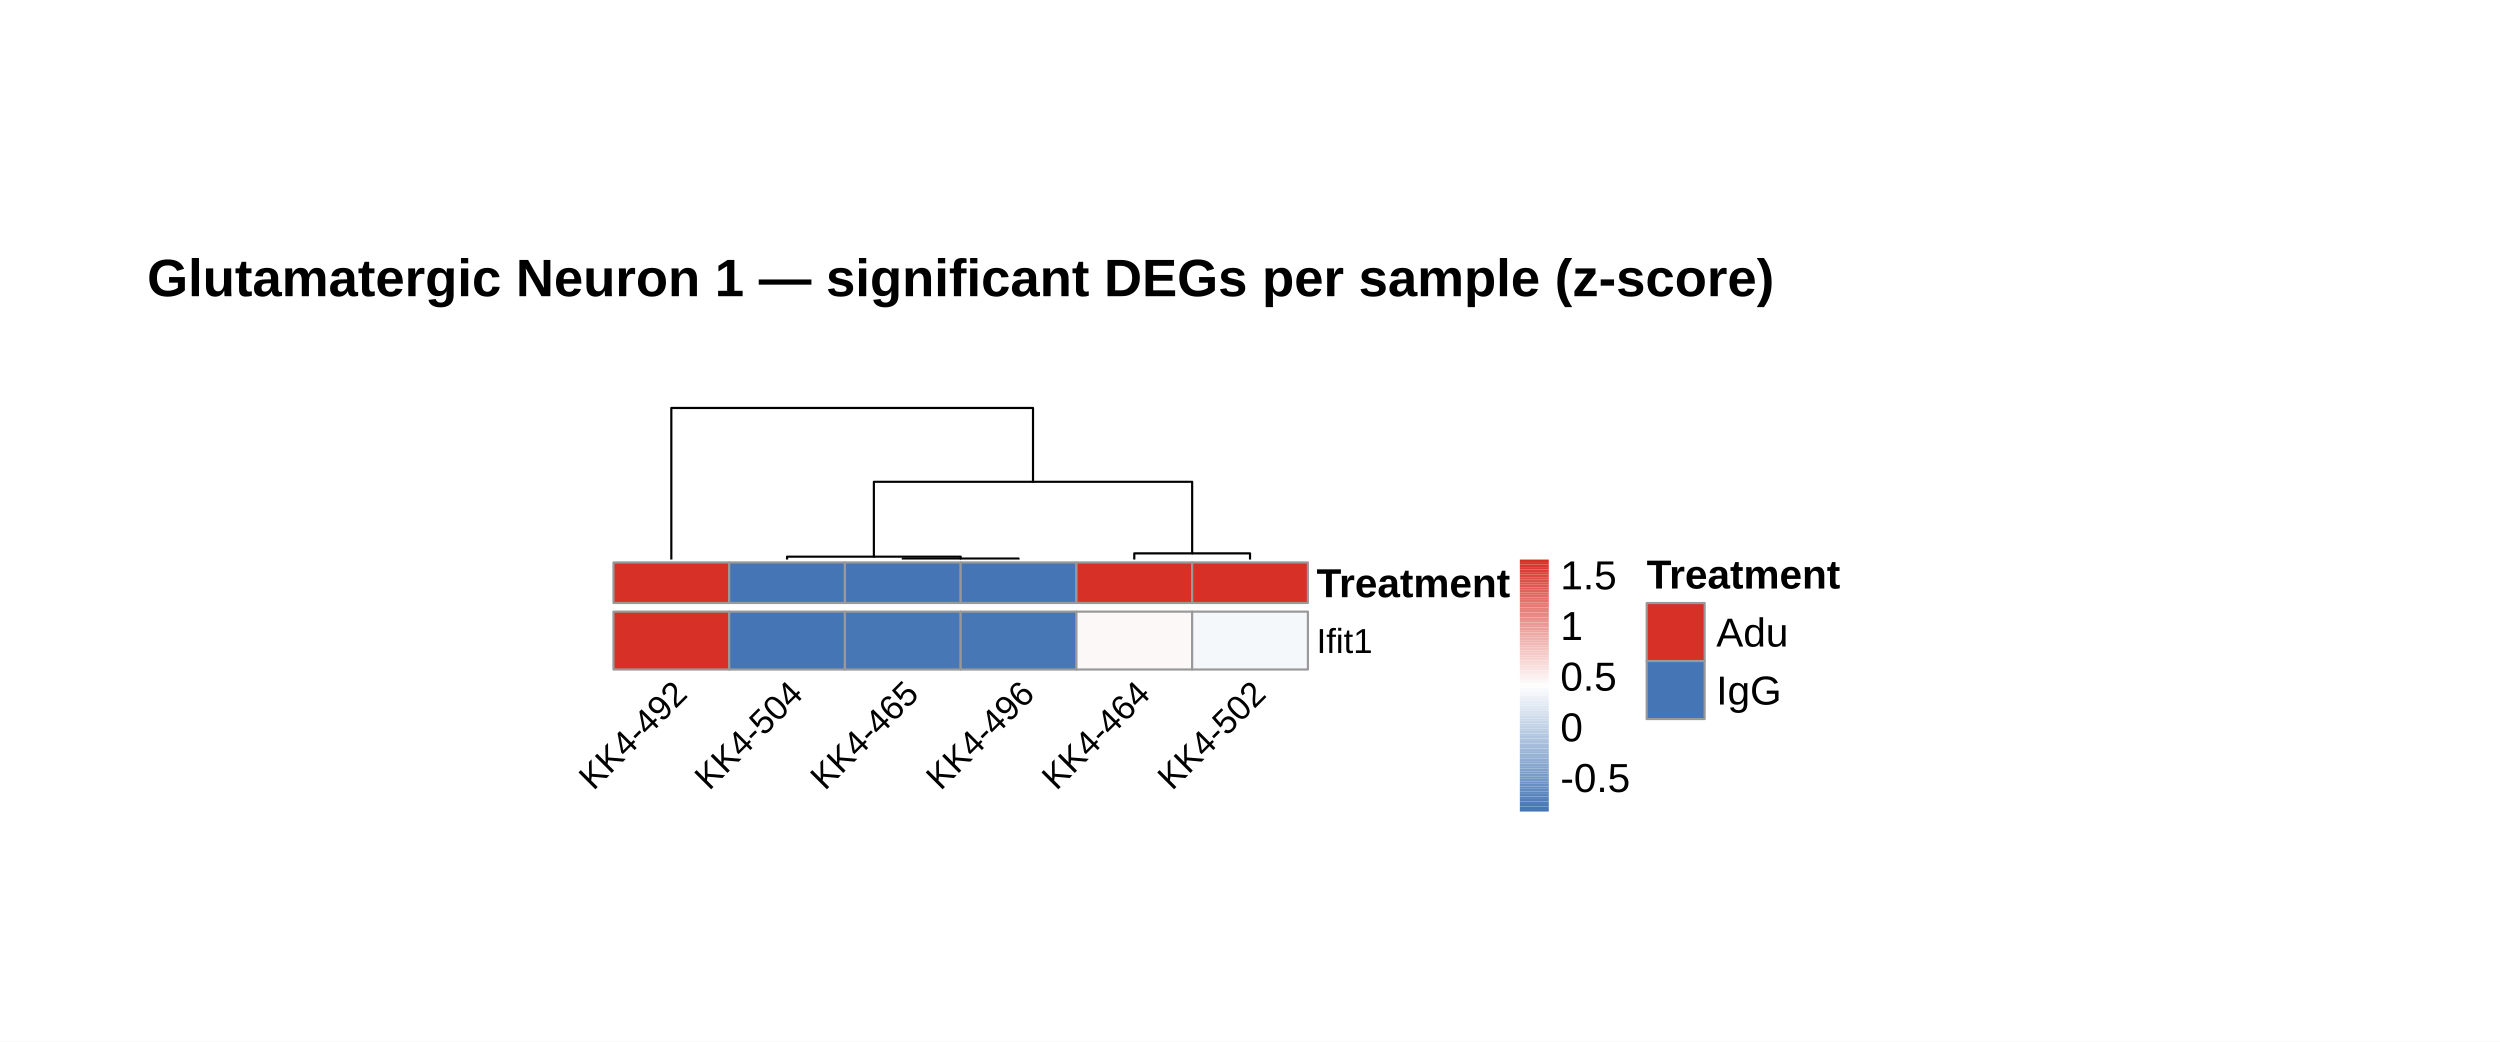
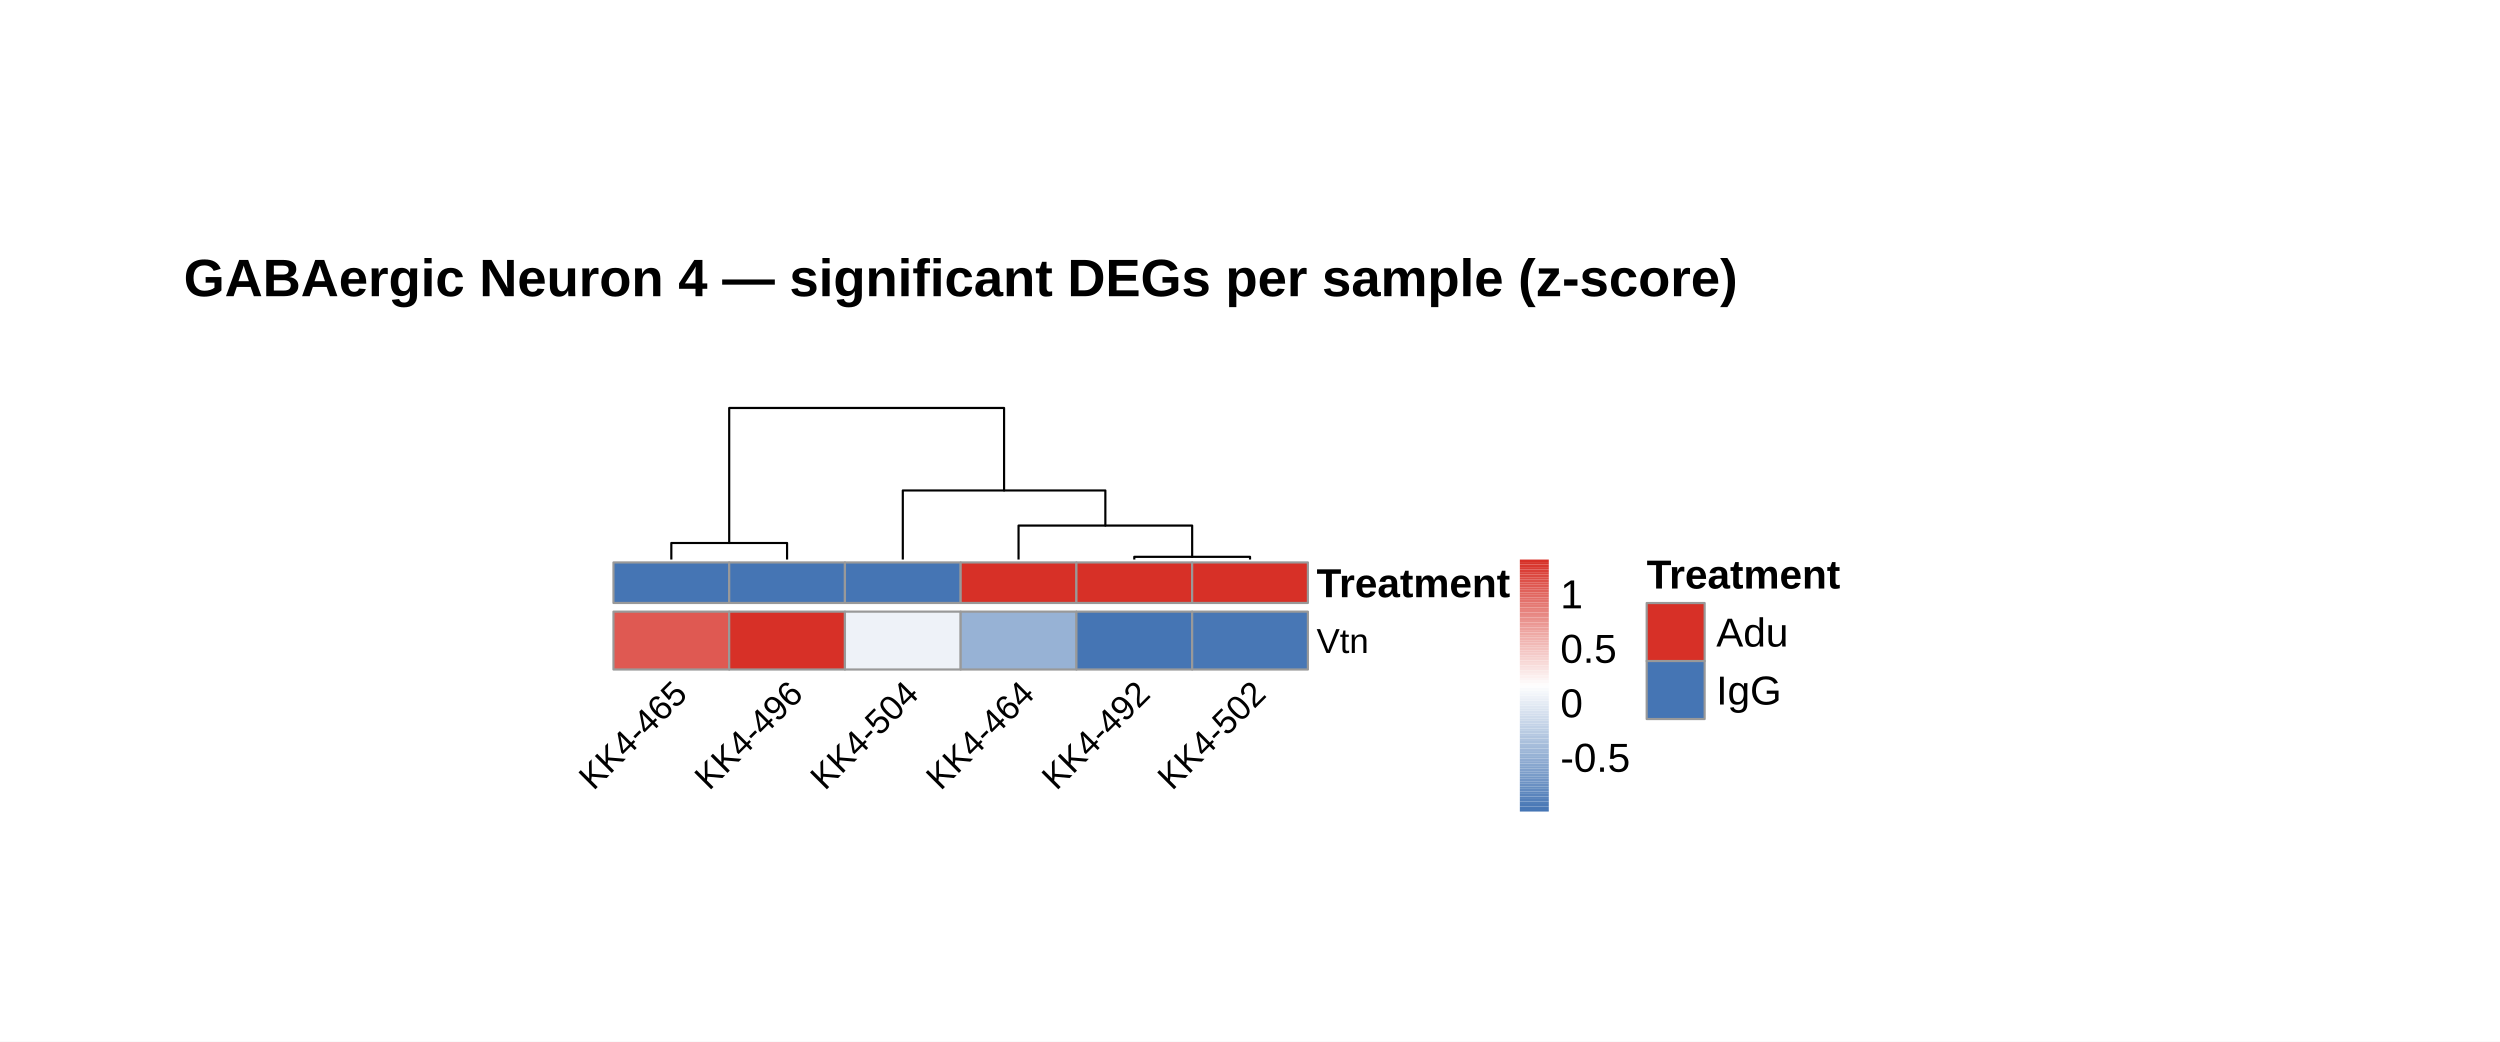
<svg xmlns="http://www.w3.org/2000/svg" width="864.00pt" height="360.00pt" viewBox="0 0 864.00 360.00">
  <g class="svglite">
    <defs>
      <style type="text/css">
    .svglite line, .svglite polyline, .svglite polygon, .svglite path, .svglite rect, .svglite circle {
      fill: none;
      stroke: #000000;
      stroke-linecap: round;
      stroke-linejoin: round;
      stroke-miterlimit: 10.00;
    }
    .svglite text {
      white-space: pre;
    }
    .svglite g.glyphgroup path {
      fill: inherit;
      stroke: none;
    }
  </style>
    </defs>
    <rect width="100%" height="100%" style="stroke: none; fill: #FFFFFF;" />
    <defs>
      <clipPath id="cpMC4wMHw4NjQuMDB8MC4wMHwzNjAuMDA=">
        <rect x="0.00" y="0.00" width="864.00" height="360.00" />
      </clipPath>
    </defs>
    <g clip-path="url(#cpMC4wMHw4NjQuMDB8MC4wMHwzNjAuMDA=)">
-       <text x="332.01" y="102.36" text-anchor="middle" style="font-size: 18.20px; font-weight: bold; font-family: &quot;Arial&quot;;" textLength="561.78px" lengthAdjust="spacingAndGlyphs">Glutamatergic Neuron 1 — significant DEGs per sample (z-score)</text>
+       <text x="332.01" y="102.36" text-anchor="middle" style="font-size: 18.20px; font-weight: bold; font-family: &quot;Arial&quot;;" textLength="536.53px" lengthAdjust="spacingAndGlyphs">GABAergic Neuron 4 — significant DEGs per sample (z-score)</text>
      <text x="332.01" y="128.57" text-anchor="middle" style="font-size: 18.20px; font-weight: bold; font-family: &quot;Arial&quot;;" textLength="0.00px" lengthAdjust="spacingAndGlyphs" />
    </g>
    <defs>
      <clipPath id="cpMjEyLjAxfDQ1Mi4wMXwxMzguMzh8MTkzLjM4">
        <rect x="212.01" y="138.38" width="240.00" height="55.00" />
      </clipPath>
    </defs>
    <g clip-path="url(#cpMjEyLjAxfDQ1Mi4wMXwxMzguMzh8MTkzLjM4)">
-       <polyline points="312.01,193.38 312.01,193.03 352.01,193.03 352.01,193.38 " style="stroke-width: 0.75;" />
-       <polyline points="272.01,193.38 272.01,192.38 332.01,192.38 332.01,193.03 " style="stroke-width: 0.75;" />
-       <polyline points="392.01,193.38 392.01,191.24 432.01,191.24 432.01,193.38 " style="stroke-width: 0.75;" />
-       <polyline points="302.01,192.38 302.01,166.51 412.01,166.51 412.01,191.24 " style="stroke-width: 0.75;" />
-       <polyline points="232.01,193.38 232.01,141.00 357.01,141.00 357.01,166.51 " style="stroke-width: 0.75;" />
+       <polyline points="392.01,193.38 392.01,192.44 432.01,192.44 432.01,193.38 " style="stroke-width: 0.75;" />
+       <polyline points="232.01,193.38 232.01,187.66 272.01,187.66 272.01,193.38 " style="stroke-width: 0.75;" />
+       <polyline points="352.01,193.38 352.01,181.64 412.01,181.64 412.01,192.44 " style="stroke-width: 0.75;" />
+       <polyline points="312.01,193.38 312.01,169.50 382.01,169.50 382.01,181.64 " style="stroke-width: 0.75;" />
+       <polyline points="252.01,187.66 252.01,141.00 347.01,141.00 347.01,169.50 " style="stroke-width: 0.75;" />
    </g>
    <g clip-path="url(#cpMC4wMHw4NjQuMDB8MC4wMHwzNjAuMDA=)">
-       <rect x="212.01" y="211.38" width="40.00" height="20.00" style="stroke-width: 0.75; stroke: #999999; fill: #D73027;" />
-       <rect x="252.01" y="211.38" width="40.00" height="20.00" style="stroke-width: 0.75; stroke: #999999; fill: #4575B4;" />
-       <rect x="292.01" y="211.38" width="40.00" height="20.00" style="stroke-width: 0.75; stroke: #999999; fill: #4877B5;" />
-       <rect x="332.01" y="211.38" width="40.00" height="20.00" style="stroke-width: 0.75; stroke: #999999; fill: #4877B5;" />
-       <rect x="372.01" y="211.38" width="40.00" height="20.00" style="stroke-width: 0.75; stroke: #999999; fill: #FDF8F8;" />
-       <rect x="412.01" y="211.38" width="40.00" height="20.00" style="stroke-width: 0.75; stroke: #999999; fill: #F5F8FB;" />
-       <text transform="translate(238.09,240.46) rotate(-45)" text-anchor="end" style="font-size: 12.00px; font-family: &quot;Arial&quot;;" textLength="46.69px" lengthAdjust="spacingAndGlyphs">KK4-492</text>
-       <text transform="translate(278.09,240.46) rotate(-45)" text-anchor="end" style="font-size: 12.00px; font-family: &quot;Arial&quot;;" textLength="46.69px" lengthAdjust="spacingAndGlyphs">KK4-504</text>
-       <text transform="translate(318.09,240.46) rotate(-45)" text-anchor="end" style="font-size: 12.00px; font-family: &quot;Arial&quot;;" textLength="46.69px" lengthAdjust="spacingAndGlyphs">KK4-465</text>
-       <text transform="translate(358.09,240.46) rotate(-45)" text-anchor="end" style="font-size: 12.00px; font-family: &quot;Arial&quot;;" textLength="46.69px" lengthAdjust="spacingAndGlyphs">KK4-496</text>
-       <text transform="translate(398.09,240.46) rotate(-45)" text-anchor="end" style="font-size: 12.00px; font-family: &quot;Arial&quot;;" textLength="46.69px" lengthAdjust="spacingAndGlyphs">KK4-464</text>
+       <rect x="212.01" y="211.38" width="40.00" height="20.00" style="stroke-width: 0.75; stroke: #999999; fill: #DF5952;" />
+       <rect x="252.01" y="211.38" width="40.00" height="20.00" style="stroke-width: 0.75; stroke: #999999; fill: #D73027;" />
+       <rect x="292.01" y="211.38" width="40.00" height="20.00" style="stroke-width: 0.75; stroke: #999999; fill: #EEF2F8;" />
+       <rect x="332.01" y="211.38" width="40.00" height="20.00" style="stroke-width: 0.75; stroke: #999999; fill: #97B2D5;" />
+       <rect x="372.01" y="211.38" width="40.00" height="20.00" style="stroke-width: 0.75; stroke: #999999; fill: #4575B4;" />
+       <rect x="412.01" y="211.38" width="40.00" height="20.00" style="stroke-width: 0.75; stroke: #999999; fill: #4877B5;" />
+       <text transform="translate(238.09,240.46) rotate(-45)" text-anchor="end" style="font-size: 12.00px; font-family: &quot;Arial&quot;;" textLength="46.69px" lengthAdjust="spacingAndGlyphs">KK4-465</text>
+       <text transform="translate(278.09,240.46) rotate(-45)" text-anchor="end" style="font-size: 12.00px; font-family: &quot;Arial&quot;;" textLength="46.69px" lengthAdjust="spacingAndGlyphs">KK4-496</text>
+       <text transform="translate(318.09,240.46) rotate(-45)" text-anchor="end" style="font-size: 12.00px; font-family: &quot;Arial&quot;;" textLength="46.69px" lengthAdjust="spacingAndGlyphs">KK4-504</text>
+       <text transform="translate(358.09,240.46) rotate(-45)" text-anchor="end" style="font-size: 12.00px; font-family: &quot;Arial&quot;;" textLength="46.69px" lengthAdjust="spacingAndGlyphs">KK4-464</text>
+       <text transform="translate(398.09,240.46) rotate(-45)" text-anchor="end" style="font-size: 12.00px; font-family: &quot;Arial&quot;;" textLength="46.69px" lengthAdjust="spacingAndGlyphs">KK4-492</text>
      <text transform="translate(438.09,240.46) rotate(-45)" text-anchor="end" style="font-size: 12.00px; font-family: &quot;Arial&quot;;" textLength="46.69px" lengthAdjust="spacingAndGlyphs">KK4-502</text>
-       <text x="455.01" y="225.68" style="font-size: 12.00px; font-family: &quot;Arial&quot;;" textLength="19.33px" lengthAdjust="spacingAndGlyphs">Ifit1</text>
-       <rect x="212.01" y="194.38" width="40.00" height="14.00" style="stroke-width: 0.75; stroke: #999999; fill: #D73027;" />
+       <text x="455.01" y="225.68" style="font-size: 12.00px; font-family: &quot;Arial&quot;;" textLength="18.00px" lengthAdjust="spacingAndGlyphs">Vtn</text>
+       <rect x="212.01" y="194.38" width="40.00" height="14.00" style="stroke-width: 0.75; stroke: #999999; fill: #4575B4;" />
      <rect x="252.01" y="194.38" width="40.00" height="14.00" style="stroke-width: 0.75; stroke: #999999; fill: #4575B4;" />
      <rect x="292.01" y="194.38" width="40.00" height="14.00" style="stroke-width: 0.75; stroke: #999999; fill: #4575B4;" />
-       <rect x="332.01" y="194.38" width="40.00" height="14.00" style="stroke-width: 0.75; stroke: #999999; fill: #4575B4;" />
+       <rect x="332.01" y="194.38" width="40.00" height="14.00" style="stroke-width: 0.75; stroke: #999999; fill: #D73027;" />
      <rect x="372.01" y="194.38" width="40.00" height="14.00" style="stroke-width: 0.75; stroke: #999999; fill: #D73027;" />
      <rect x="412.01" y="194.38" width="40.00" height="14.00" style="stroke-width: 0.75; stroke: #999999; fill: #D73027;" />
      <text x="455.01" y="206.39" style="font-size: 14.00px; font-weight: bold; font-family: &quot;Arial&quot;;" textLength="66.89px" lengthAdjust="spacingAndGlyphs">Treatment</text>
      <text x="569.09" y="203.40" style="font-size: 14.00px; font-weight: bold; font-family: &quot;Arial&quot;;" textLength="66.89px" lengthAdjust="spacingAndGlyphs">Treatment</text>
      <rect x="569.09" y="208.41" width="20.04" height="20.04" style="stroke-width: 0.75; stroke: #999999; fill: #D73027;" />
      <rect x="569.09" y="228.46" width="20.04" height="20.04" style="stroke-width: 0.75; stroke: #999999; fill: #4575B4;" />
      <text x="593.14" y="223.45" style="font-size: 14.00px; font-family: &quot;Arial&quot;;" textLength="24.91px" lengthAdjust="spacingAndGlyphs">Adu</text>
      <text x="593.14" y="243.49" style="font-size: 14.00px; font-family: &quot;Arial&quot;;" textLength="22.56px" lengthAdjust="spacingAndGlyphs">IgG</text>
      <rect x="525.26" y="279.60" width="10.00" height="0.87" style="stroke-width: 0.75; stroke: none; fill: #4575B4;" />
      <rect x="525.26" y="278.73" width="10.00" height="0.87" style="stroke-width: 0.75; stroke: none; fill: #4877B5;" />
      <rect x="525.26" y="277.86" width="10.00" height="0.87" style="stroke-width: 0.75; stroke: none; fill: #4C7AB7;" />
      <rect x="525.26" y="276.99" width="10.00" height="0.87" style="stroke-width: 0.75; stroke: none; fill: #507DB8;" />
      <rect x="525.26" y="276.12" width="10.00" height="0.87" style="stroke-width: 0.75; stroke: none; fill: #5480BA;" />
      <rect x="525.26" y="275.25" width="10.00" height="0.87" style="stroke-width: 0.75; stroke: none; fill: #5782BB;" />
      <rect x="525.26" y="274.37" width="10.00" height="0.87" style="stroke-width: 0.75; stroke: none; fill: #5B85BD;" />
      <rect x="525.26" y="273.50" width="10.00" height="0.87" style="stroke-width: 0.75; stroke: none; fill: #5F88BE;" />
      <rect x="525.26" y="272.63" width="10.00" height="0.87" style="stroke-width: 0.75; stroke: none; fill: #638BC0;" />
      <rect x="525.26" y="271.76" width="10.00" height="0.87" style="stroke-width: 0.75; stroke: none; fill: #668EC1;" />
      <rect x="525.26" y="270.89" width="10.00" height="0.87" style="stroke-width: 0.75; stroke: none; fill: #6A90C3;" />
      <rect x="525.26" y="270.02" width="10.00" height="0.87" style="stroke-width: 0.75; stroke: none; fill: #6E93C4;" />
      <rect x="525.26" y="269.15" width="10.00" height="0.87" style="stroke-width: 0.75; stroke: none; fill: #7296C6;" />
      <rect x="525.26" y="268.28" width="10.00" height="0.87" style="stroke-width: 0.75; stroke: none; fill: #7599C7;" />
      <rect x="525.26" y="267.41" width="10.00" height="0.87" style="stroke-width: 0.75; stroke: none; fill: #799CC9;" />
      <rect x="525.26" y="266.54" width="10.00" height="0.87" style="stroke-width: 0.75; stroke: none; fill: #7D9ECA;" />
      <rect x="525.26" y="265.66" width="10.00" height="0.87" style="stroke-width: 0.75; stroke: none; fill: #81A1CC;" />
      <rect x="525.26" y="264.79" width="10.00" height="0.87" style="stroke-width: 0.75; stroke: none; fill: #84A4CD;" />
      <rect x="525.26" y="263.92" width="10.00" height="0.87" style="stroke-width: 0.75; stroke: none; fill: #88A7CF;" />
      <rect x="525.26" y="263.05" width="10.00" height="0.87" style="stroke-width: 0.75; stroke: none; fill: #8CA9D0;" />
      <rect x="525.26" y="262.18" width="10.00" height="0.87" style="stroke-width: 0.75; stroke: none; fill: #90ACD2;" />
      <rect x="525.26" y="261.31" width="10.00" height="0.87" style="stroke-width: 0.75; stroke: none; fill: #93AFD3;" />
      <rect x="525.26" y="260.44" width="10.00" height="0.87" style="stroke-width: 0.75; stroke: none; fill: #97B2D5;" />
      <rect x="525.26" y="259.57" width="10.00" height="0.87" style="stroke-width: 0.75; stroke: none; fill: #9BB5D6;" />
      <rect x="525.26" y="258.70" width="10.00" height="0.87" style="stroke-width: 0.75; stroke: none; fill: #9FB7D8;" />
      <rect x="525.26" y="257.83" width="10.00" height="0.87" style="stroke-width: 0.75; stroke: none; fill: #A2BAD9;" />
      <rect x="525.26" y="256.96" width="10.00" height="0.87" style="stroke-width: 0.75; stroke: none; fill: #A6BDDB;" />
      <rect x="525.26" y="256.08" width="10.00" height="0.87" style="stroke-width: 0.75; stroke: none; fill: #AAC0DC;" />
      <rect x="525.26" y="255.21" width="10.00" height="0.87" style="stroke-width: 0.75; stroke: none; fill: #AEC3DE;" />
      <rect x="525.26" y="254.34" width="10.00" height="0.87" style="stroke-width: 0.75; stroke: none; fill: #B1C5DF;" />
      <rect x="525.26" y="253.47" width="10.00" height="0.87" style="stroke-width: 0.75; stroke: none; fill: #B5C8E1;" />
      <rect x="525.26" y="252.60" width="10.00" height="0.87" style="stroke-width: 0.75; stroke: none; fill: #B9CBE2;" />
      <rect x="525.26" y="251.73" width="10.00" height="0.87" style="stroke-width: 0.75; stroke: none; fill: #BDCEE4;" />
      <rect x="525.26" y="250.86" width="10.00" height="0.87" style="stroke-width: 0.75; stroke: none; fill: #C1D1E6;" />
      <rect x="525.26" y="249.99" width="10.00" height="0.87" style="stroke-width: 0.75; stroke: none; fill: #C4D3E7;" />
      <rect x="525.26" y="249.12" width="10.00" height="0.87" style="stroke-width: 0.75; stroke: none; fill: #C8D6E9;" />
      <rect x="525.26" y="248.25" width="10.00" height="0.87" style="stroke-width: 0.75; stroke: none; fill: #CCD9EA;" />
      <rect x="525.26" y="247.38" width="10.00" height="0.87" style="stroke-width: 0.75; stroke: none; fill: #D0DCEC;" />
      <rect x="525.26" y="246.50" width="10.00" height="0.87" style="stroke-width: 0.75; stroke: none; fill: #D3DEED;" />
      <rect x="525.26" y="245.63" width="10.00" height="0.87" style="stroke-width: 0.75; stroke: none; fill: #D7E1EF;" />
      <rect x="525.26" y="244.76" width="10.00" height="0.87" style="stroke-width: 0.75; stroke: none; fill: #DBE4F0;" />
      <rect x="525.26" y="243.89" width="10.00" height="0.87" style="stroke-width: 0.75; stroke: none; fill: #DFE7F2;" />
      <rect x="525.26" y="243.02" width="10.00" height="0.87" style="stroke-width: 0.75; stroke: none; fill: #E2EAF3;" />
      <rect x="525.26" y="242.15" width="10.00" height="0.87" style="stroke-width: 0.75; stroke: none; fill: #E6ECF5;" />
      <rect x="525.26" y="241.28" width="10.00" height="0.87" style="stroke-width: 0.75; stroke: none; fill: #EAEFF6;" />
      <rect x="525.26" y="240.41" width="10.00" height="0.87" style="stroke-width: 0.75; stroke: none; fill: #EEF2F8;" />
      <rect x="525.26" y="239.54" width="10.00" height="0.87" style="stroke-width: 0.75; stroke: none; fill: #F1F5F9;" />
      <rect x="525.26" y="238.67" width="10.00" height="0.87" style="stroke-width: 0.75; stroke: none; fill: #F5F8FB;" />
      <rect x="525.26" y="237.80" width="10.00" height="0.87" style="stroke-width: 0.75; stroke: none; fill: #F9FAFC;" />
      <rect x="525.26" y="236.92" width="10.00" height="0.87" style="stroke-width: 0.75; stroke: none; fill: #FDFDFE;" />
      <rect x="525.26" y="236.05" width="10.00" height="0.87" style="stroke-width: 0.75; stroke: none; fill: #FEFCFC;" />
      <rect x="525.26" y="235.18" width="10.00" height="0.87" style="stroke-width: 0.75; stroke: none; fill: #FDF8F8;" />
      <rect x="525.26" y="234.31" width="10.00" height="0.87" style="stroke-width: 0.75; stroke: none; fill: #FCF4F4;" />
      <rect x="525.26" y="233.44" width="10.00" height="0.87" style="stroke-width: 0.75; stroke: none; fill: #FCF0EF;" />
      <rect x="525.26" y="232.57" width="10.00" height="0.87" style="stroke-width: 0.75; stroke: none; fill: #FBECEB;" />
      <rect x="525.26" y="231.70" width="10.00" height="0.87" style="stroke-width: 0.75; stroke: none; fill: #FAE8E7;" />
      <rect x="525.26" y="230.83" width="10.00" height="0.87" style="stroke-width: 0.75; stroke: none; fill: #F9E3E2;" />
      <rect x="525.26" y="229.96" width="10.00" height="0.87" style="stroke-width: 0.75; stroke: none; fill: #F8DFDE;" />
      <rect x="525.26" y="229.09" width="10.00" height="0.87" style="stroke-width: 0.75; stroke: none; fill: #F8DBD9;" />
      <rect x="525.26" y="228.22" width="10.00" height="0.87" style="stroke-width: 0.75; stroke: none; fill: #F7D7D5;" />
      <rect x="525.26" y="227.34" width="10.00" height="0.87" style="stroke-width: 0.75; stroke: none; fill: #F6D3D1;" />
      <rect x="525.26" y="226.47" width="10.00" height="0.87" style="stroke-width: 0.75; stroke: none; fill: #F5CECC;" />
      <rect x="525.26" y="225.60" width="10.00" height="0.87" style="stroke-width: 0.75; stroke: none; fill: #F4CAC8;" />
      <rect x="525.26" y="224.73" width="10.00" height="0.87" style="stroke-width: 0.75; stroke: none; fill: #F4C6C4;" />
      <rect x="525.26" y="223.86" width="10.00" height="0.87" style="stroke-width: 0.75; stroke: none; fill: #F3C2BF;" />
      <rect x="525.26" y="222.99" width="10.00" height="0.87" style="stroke-width: 0.75; stroke: none; fill: #F2BEBB;" />
      <rect x="525.26" y="222.12" width="10.00" height="0.87" style="stroke-width: 0.75; stroke: none; fill: #F1B9B6;" />
      <rect x="525.26" y="221.25" width="10.00" height="0.87" style="stroke-width: 0.75; stroke: none; fill: #F0B5B2;" />
      <rect x="525.26" y="220.38" width="10.00" height="0.87" style="stroke-width: 0.75; stroke: none; fill: #F0B1AE;" />
      <rect x="525.26" y="219.51" width="10.00" height="0.87" style="stroke-width: 0.75; stroke: none; fill: #EFADA9;" />
      <rect x="525.26" y="218.64" width="10.00" height="0.87" style="stroke-width: 0.75; stroke: none; fill: #EEA9A5;" />
      <rect x="525.26" y="217.76" width="10.00" height="0.87" style="stroke-width: 0.75; stroke: none; fill: #EDA5A1;" />
      <rect x="525.26" y="216.89" width="10.00" height="0.87" style="stroke-width: 0.75; stroke: none; fill: #ECA09C;" />
      <rect x="525.26" y="216.02" width="10.00" height="0.87" style="stroke-width: 0.75; stroke: none; fill: #EC9C98;" />
      <rect x="525.26" y="215.15" width="10.00" height="0.87" style="stroke-width: 0.75; stroke: none; fill: #EB9894;" />
      <rect x="525.26" y="214.28" width="10.00" height="0.87" style="stroke-width: 0.75; stroke: none; fill: #EA948F;" />
      <rect x="525.26" y="213.41" width="10.00" height="0.87" style="stroke-width: 0.75; stroke: none; fill: #E9908B;" />
      <rect x="525.26" y="212.54" width="10.00" height="0.87" style="stroke-width: 0.75; stroke: none; fill: #E88B87;" />
      <rect x="525.26" y="211.67" width="10.00" height="0.87" style="stroke-width: 0.75; stroke: none; fill: #E78782;" />
      <rect x="525.26" y="210.80" width="10.00" height="0.87" style="stroke-width: 0.75; stroke: none; fill: #E7837E;" />
      <rect x="525.26" y="209.93" width="10.00" height="0.87" style="stroke-width: 0.75; stroke: none; fill: #E67F79;" />
      <rect x="525.26" y="209.06" width="10.00" height="0.87" style="stroke-width: 0.75; stroke: none; fill: #E57B75;" />
      <rect x="525.26" y="208.18" width="10.00" height="0.87" style="stroke-width: 0.75; stroke: none; fill: #E47771;" />
      <rect x="525.26" y="207.31" width="10.00" height="0.87" style="stroke-width: 0.75; stroke: none; fill: #E3726C;" />
      <rect x="525.26" y="206.44" width="10.00" height="0.87" style="stroke-width: 0.75; stroke: none; fill: #E36E68;" />
      <rect x="525.26" y="205.57" width="10.00" height="0.87" style="stroke-width: 0.75; stroke: none; fill: #E26A64;" />
      <rect x="525.26" y="204.70" width="10.00" height="0.87" style="stroke-width: 0.75; stroke: none; fill: #E1665F;" />
      <rect x="525.26" y="203.83" width="10.00" height="0.87" style="stroke-width: 0.75; stroke: none; fill: #E0625B;" />
      <rect x="525.26" y="202.96" width="10.00" height="0.87" style="stroke-width: 0.75; stroke: none; fill: #DF5D56;" />
      <rect x="525.26" y="202.09" width="10.00" height="0.87" style="stroke-width: 0.75; stroke: none; fill: #DF5952;" />
      <rect x="525.26" y="201.22" width="10.00" height="0.87" style="stroke-width: 0.75; stroke: none; fill: #DE554E;" />
      <rect x="525.26" y="200.35" width="10.00" height="0.87" style="stroke-width: 0.75; stroke: none; fill: #DD5149;" />
      <rect x="525.26" y="199.48" width="10.00" height="0.87" style="stroke-width: 0.75; stroke: none; fill: #DC4D45;" />
      <rect x="525.26" y="198.60" width="10.00" height="0.87" style="stroke-width: 0.75; stroke: none; fill: #DB4941;" />
      <rect x="525.26" y="197.73" width="10.00" height="0.87" style="stroke-width: 0.75; stroke: none; fill: #DB443C;" />
      <rect x="525.26" y="196.86" width="10.00" height="0.87" style="stroke-width: 0.75; stroke: none; fill: #DA4038;" />
      <rect x="525.26" y="195.99" width="10.00" height="0.87" style="stroke-width: 0.75; stroke: none; fill: #D93C34;" />
      <rect x="525.26" y="195.12" width="10.00" height="0.87" style="stroke-width: 0.75; stroke: none; fill: #D8382F;" />
      <rect x="525.26" y="194.25" width="10.00" height="0.87" style="stroke-width: 0.75; stroke: none; fill: #D7342B;" />
      <rect x="525.26" y="193.38" width="10.00" height="0.87" style="stroke-width: 0.75; stroke: none; fill: #D73027;" />
-       <text x="539.26" y="273.72" style="font-size: 14.00px; font-family: &quot;Arial&quot;;" textLength="24.11px" lengthAdjust="spacingAndGlyphs">-0.5</text>
-       <text x="539.26" y="256.21" style="font-size: 14.00px; font-family: &quot;Arial&quot;;" textLength="7.78px" lengthAdjust="spacingAndGlyphs">0</text>
-       <text x="539.26" y="238.69" style="font-size: 14.00px; font-family: &quot;Arial&quot;;" textLength="19.45px" lengthAdjust="spacingAndGlyphs">0.5</text>
-       <text x="539.26" y="221.18" style="font-size: 14.00px; font-family: &quot;Arial&quot;;" textLength="7.78px" lengthAdjust="spacingAndGlyphs">1</text>
-       <text x="539.26" y="203.67" style="font-size: 14.00px; font-family: &quot;Arial&quot;;" textLength="19.45px" lengthAdjust="spacingAndGlyphs">1.5</text>
+       <text x="539.26" y="266.73" style="font-size: 14.00px; font-family: &quot;Arial&quot;;" textLength="24.11px" lengthAdjust="spacingAndGlyphs">-0.5</text>
+       <text x="539.26" y="247.90" style="font-size: 14.00px; font-family: &quot;Arial&quot;;" textLength="7.78px" lengthAdjust="spacingAndGlyphs">0</text>
+       <text x="539.26" y="229.07" style="font-size: 14.00px; font-family: &quot;Arial&quot;;" textLength="19.45px" lengthAdjust="spacingAndGlyphs">0.5</text>
+       <text x="539.26" y="210.24" style="font-size: 14.00px; font-family: &quot;Arial&quot;;" textLength="7.78px" lengthAdjust="spacingAndGlyphs">1</text>
    </g>
  </g>
</svg>
